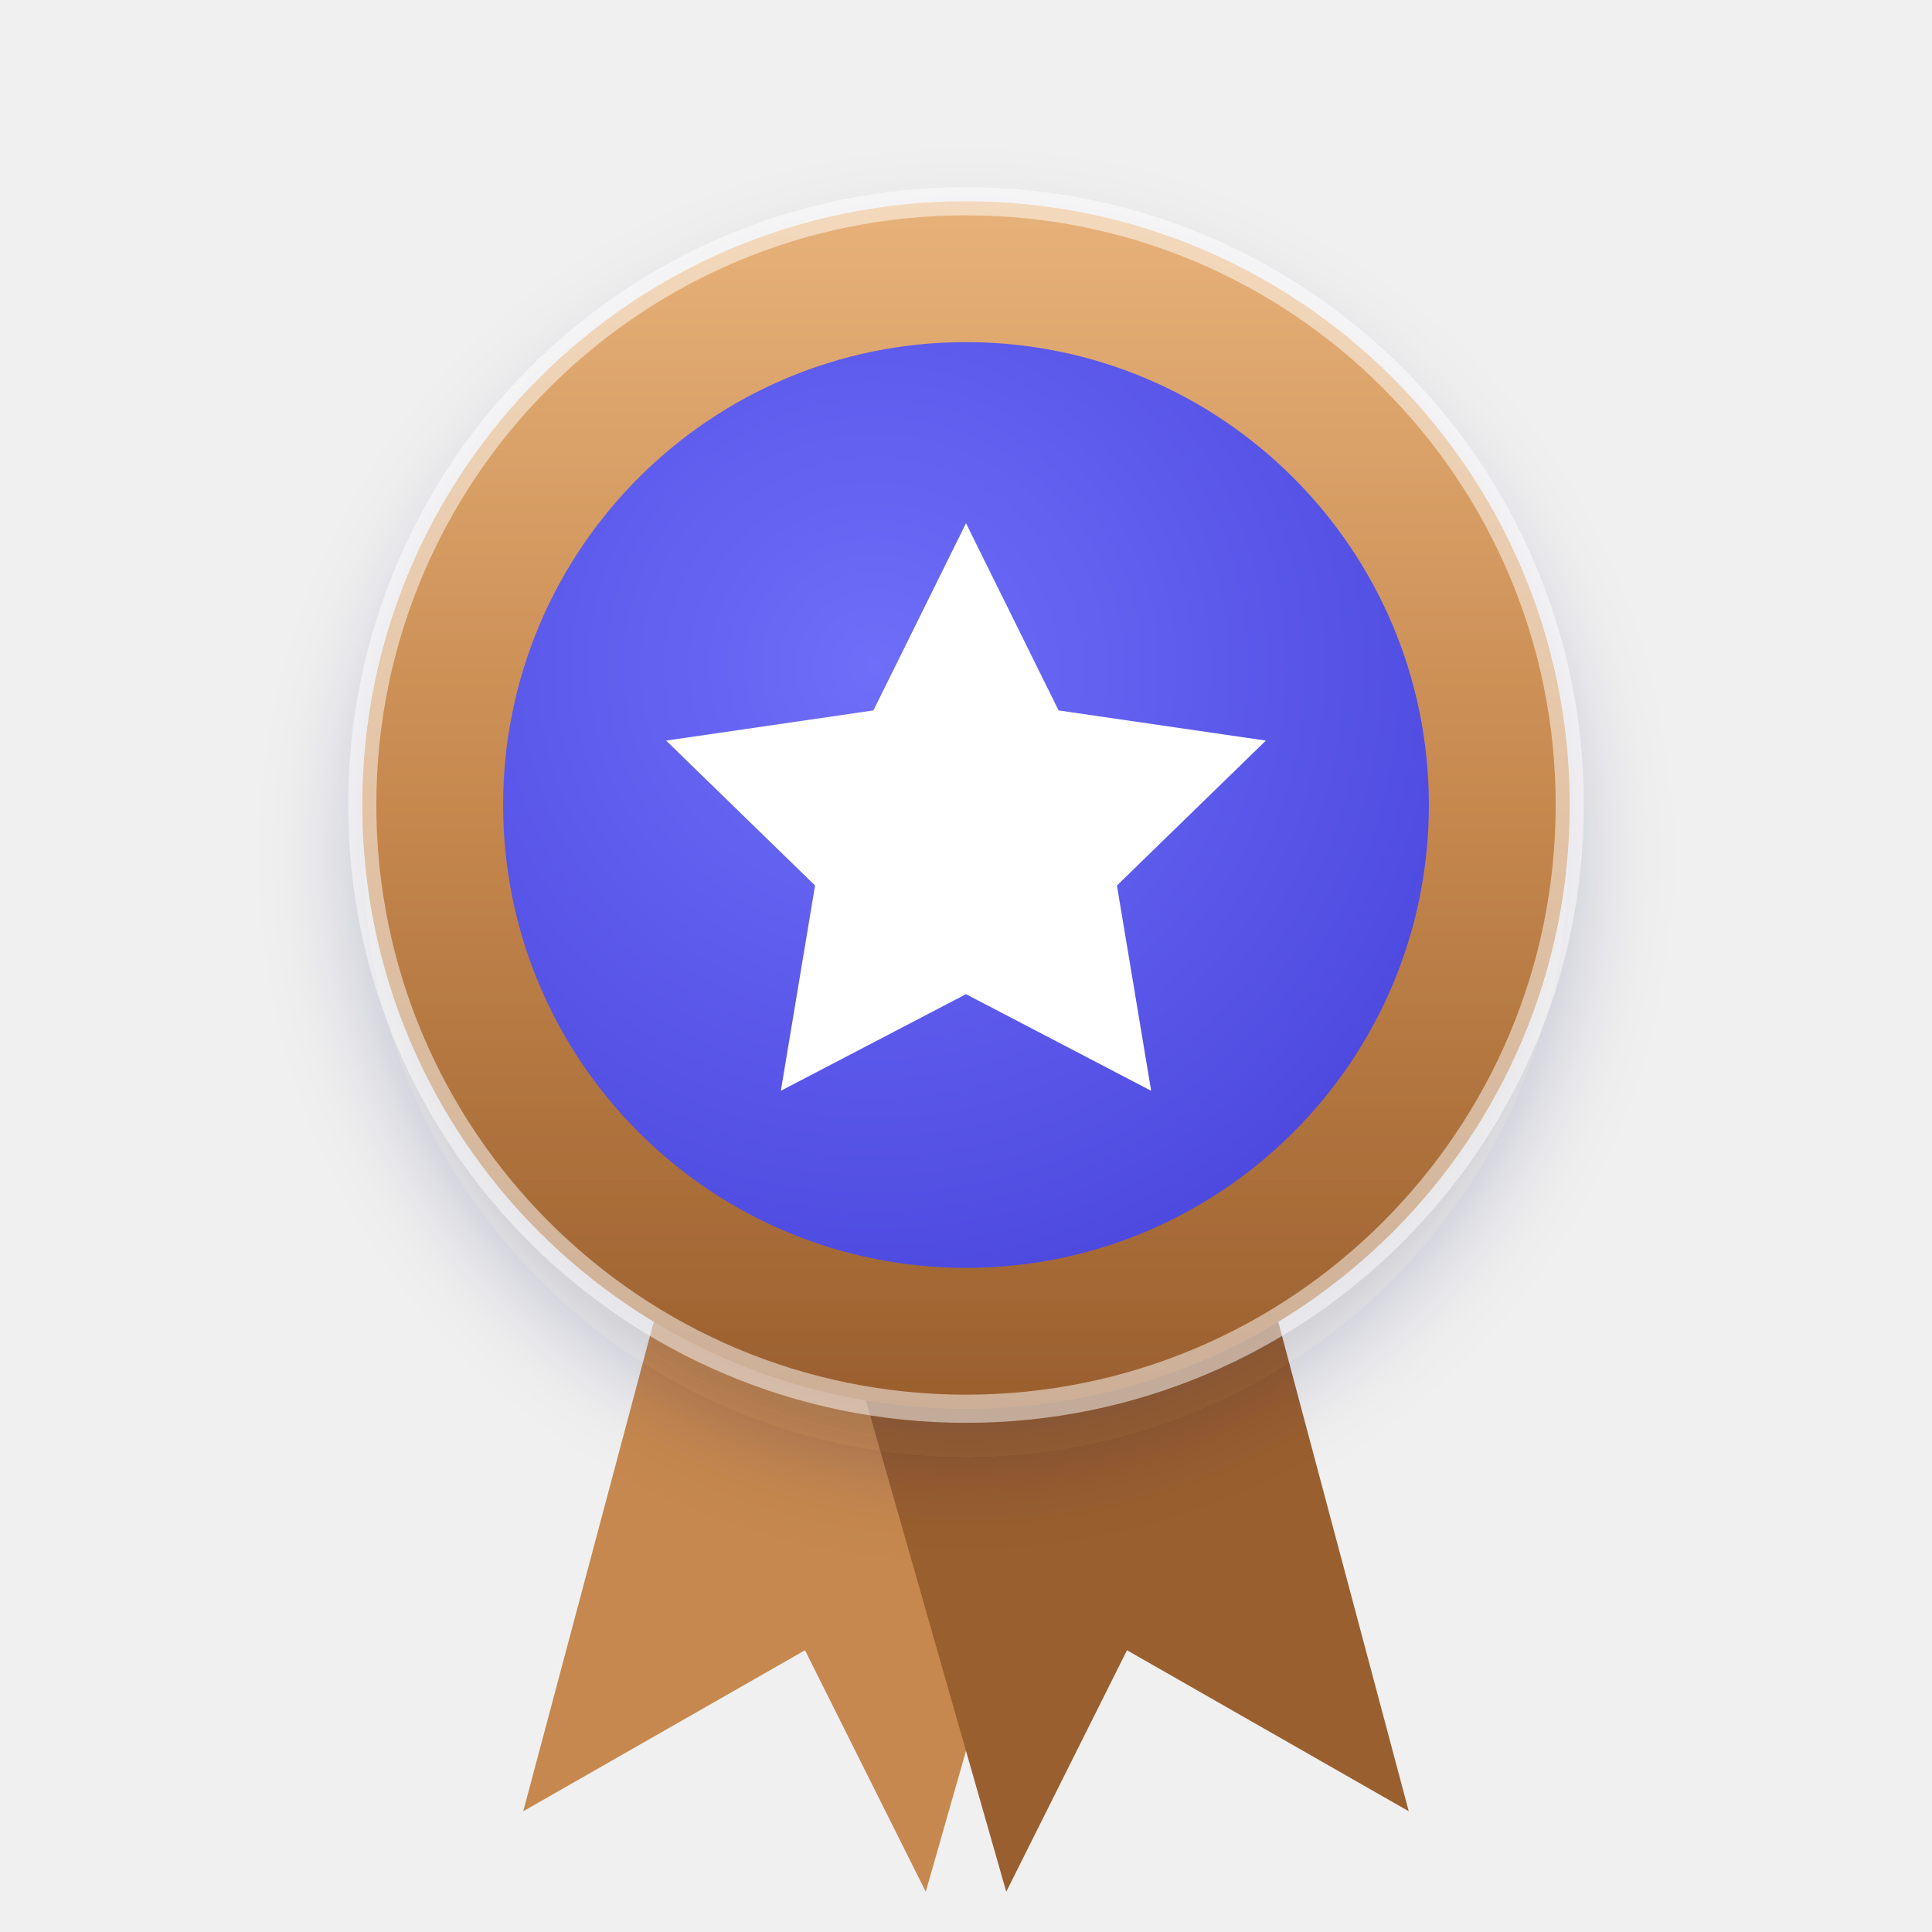
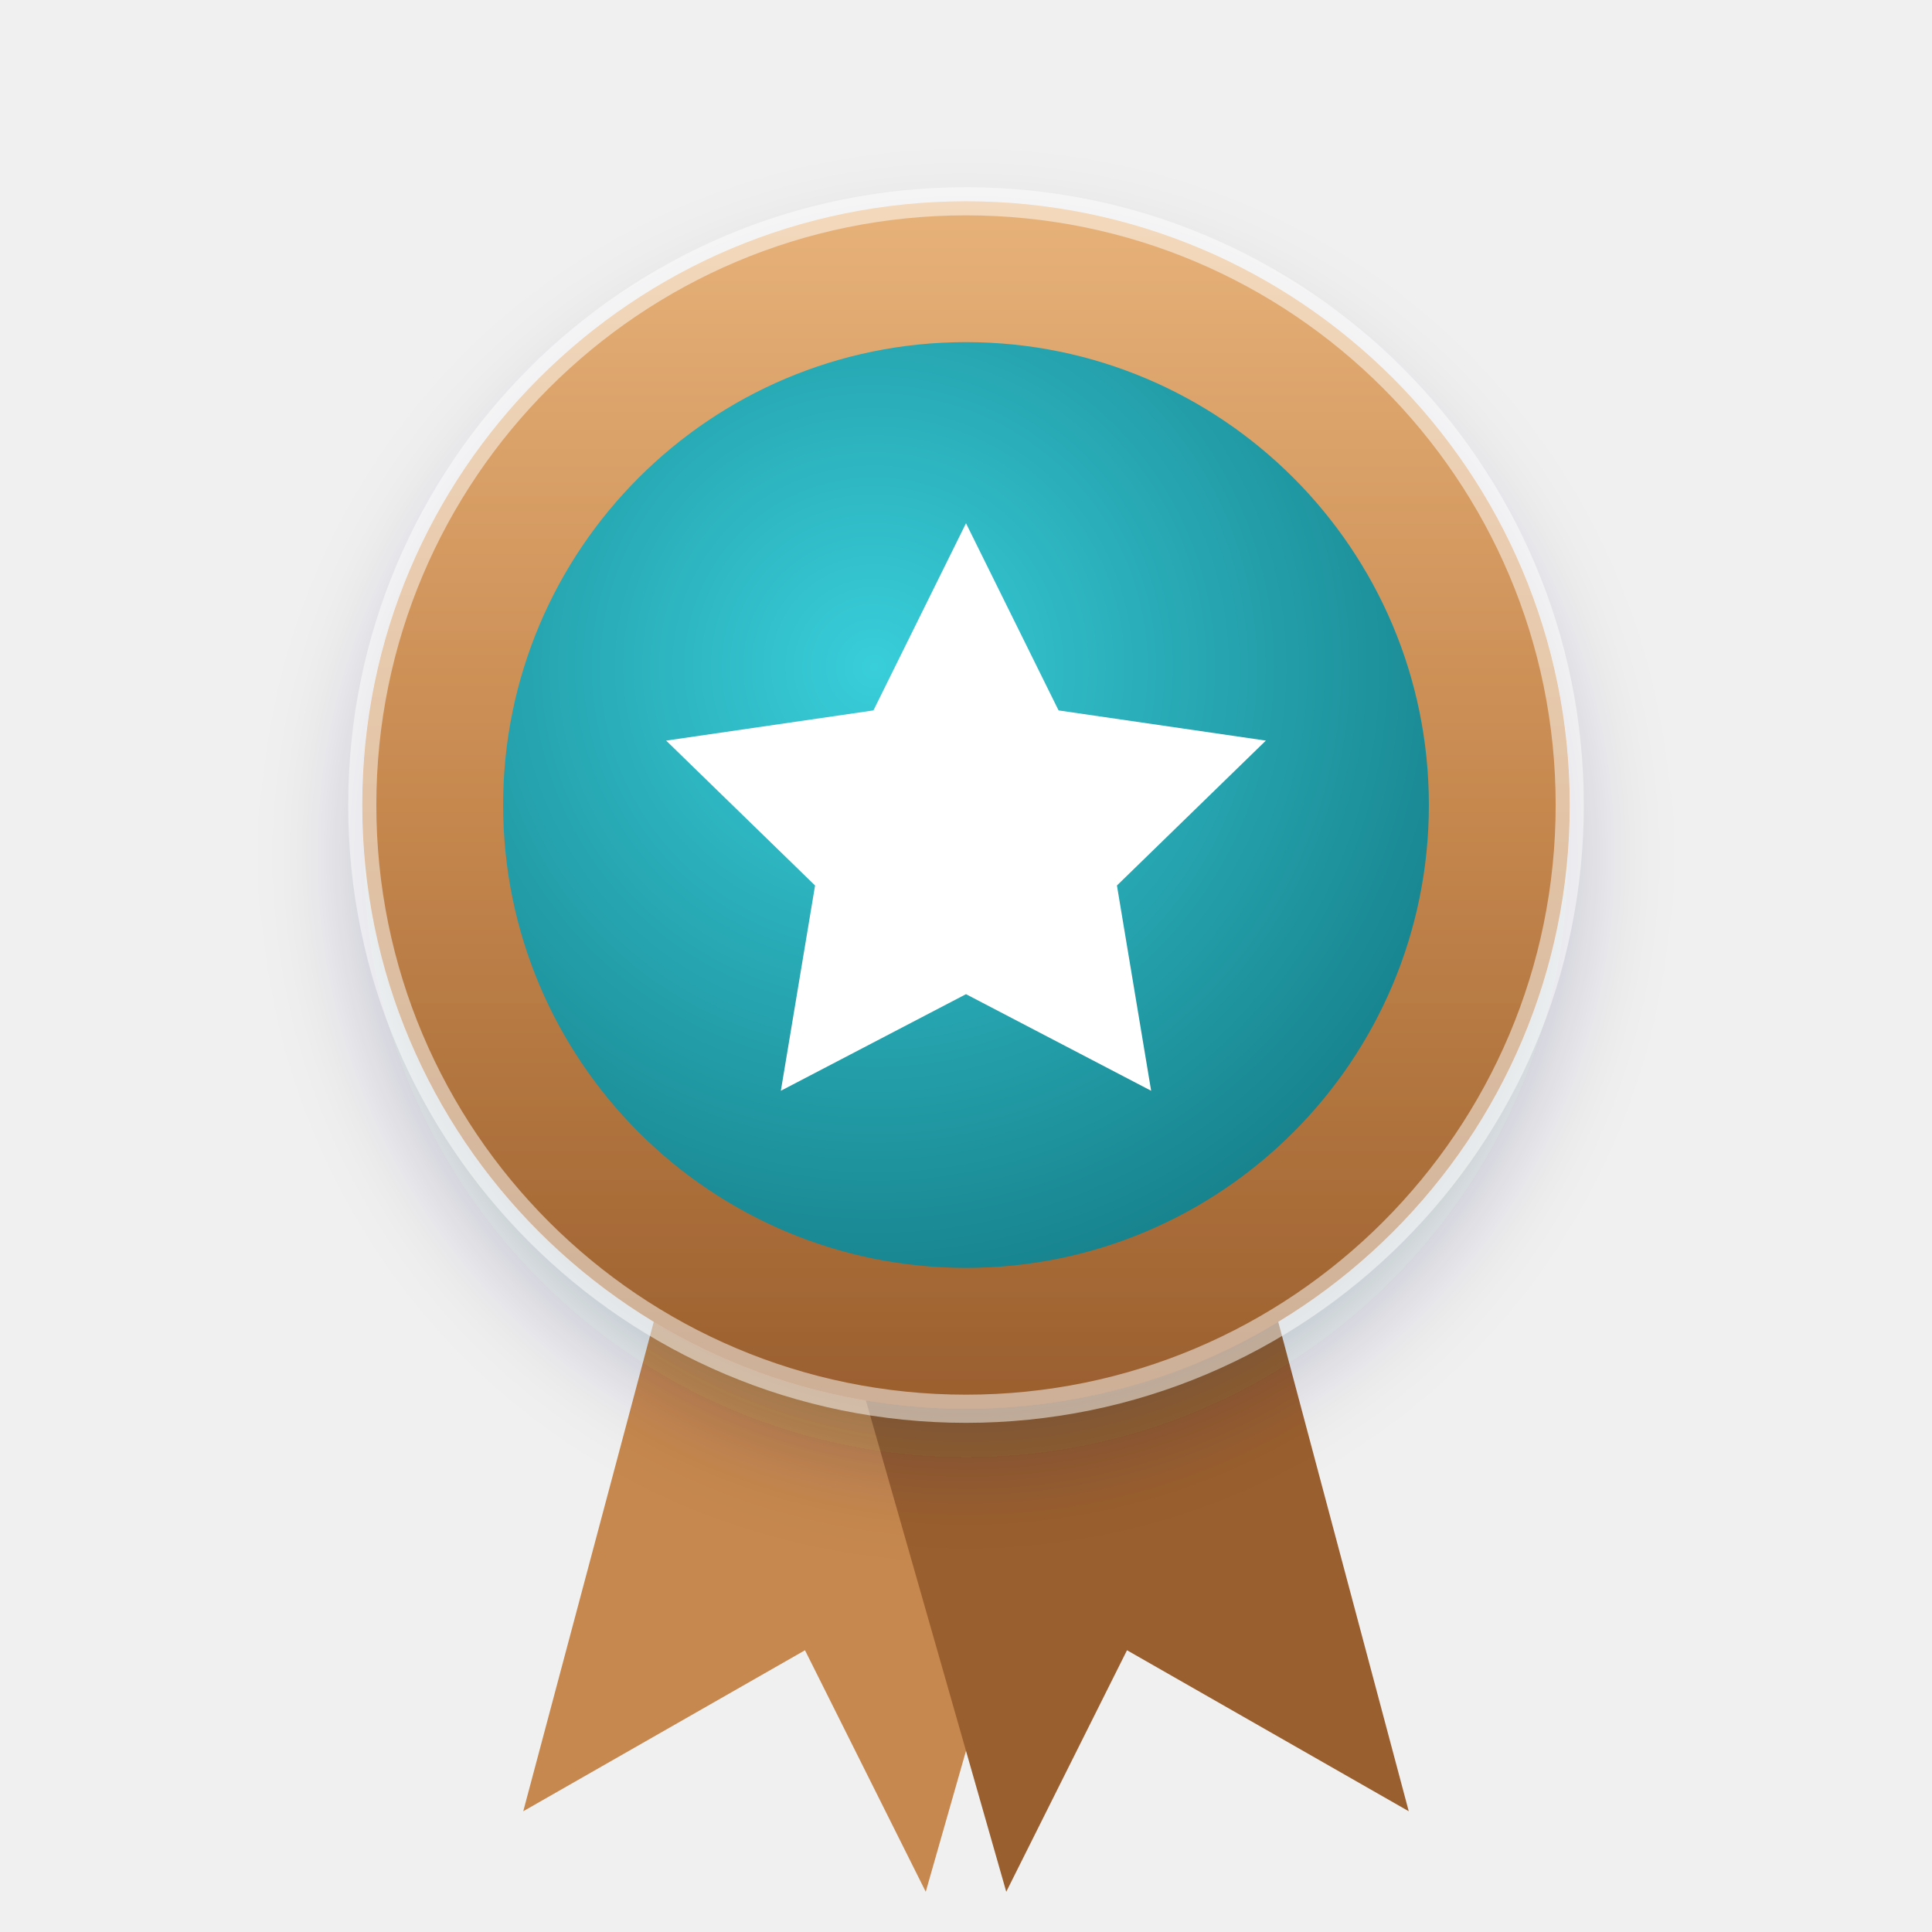
<svg xmlns="http://www.w3.org/2000/svg" viewBox="0 0 96 96" width="96" height="96">
  <defs>
    <linearGradient id="mbronze" x1="0" y1="0" x2="0" y2="1">
      <stop offset="0" stop-color="#E7B27A" />
      <stop offset=".5" stop-color="#C6884E" />
      <stop offset="1" stop-color="#9A5F2E" />
    </linearGradient>
    <radialGradient id="cbronze" cx=".4" cy=".35" r=".75">
-       <stop offset="0" stop-color="#6E6EF9" />
-       <stop offset="1" stop-color="#4A46DD" />
+       <stop offset="0" stop-color="#38CEDA" />
+       <stop offset="1" stop-color="#147C86" />
    </radialGradient>
    <filter id="sbronze" x="-30%" y="-30%" width="160%" height="160%">
-       <feDropShadow dx="0" dy="2.5" stdDeviation="2.5" flood-color="#2A2A55" flood-opacity=".22" />
+       <feDropShadow dx="0" dy="2.5" stdDeviation="2.5" flood-color="#16294A" flood-opacity=".22" />
    </filter>
  </defs>
  <path d="M34 60 L26 90 L40 82 L46 94 L54 66 Z" fill="#C6884E" />
  <path d="M62 60 L70 90 L56 82 L50 94 L42 66 Z" fill="#9A5F2E" />
  <g filter="url(#sbronze)">
    <circle cx="48" cy="40" r="30" fill="url(#mbronze)" />
  </g>
  <circle cx="48" cy="40" r="23" fill="url(#cbronze)" />
  <circle cx="48" cy="40" r="30" fill="none" stroke="#FFFFFF" stroke-width="1.4" opacity=".5" />
  <path d="M48 26 l4.6 9.3 10.3 1.5 -7.4 7.2 1.7 10.2 -9.2-4.8 -9.2 4.8 1.7-10.2 -7.4-7.2 10.3-1.5z" fill="#FFFFFF" />
</svg>
